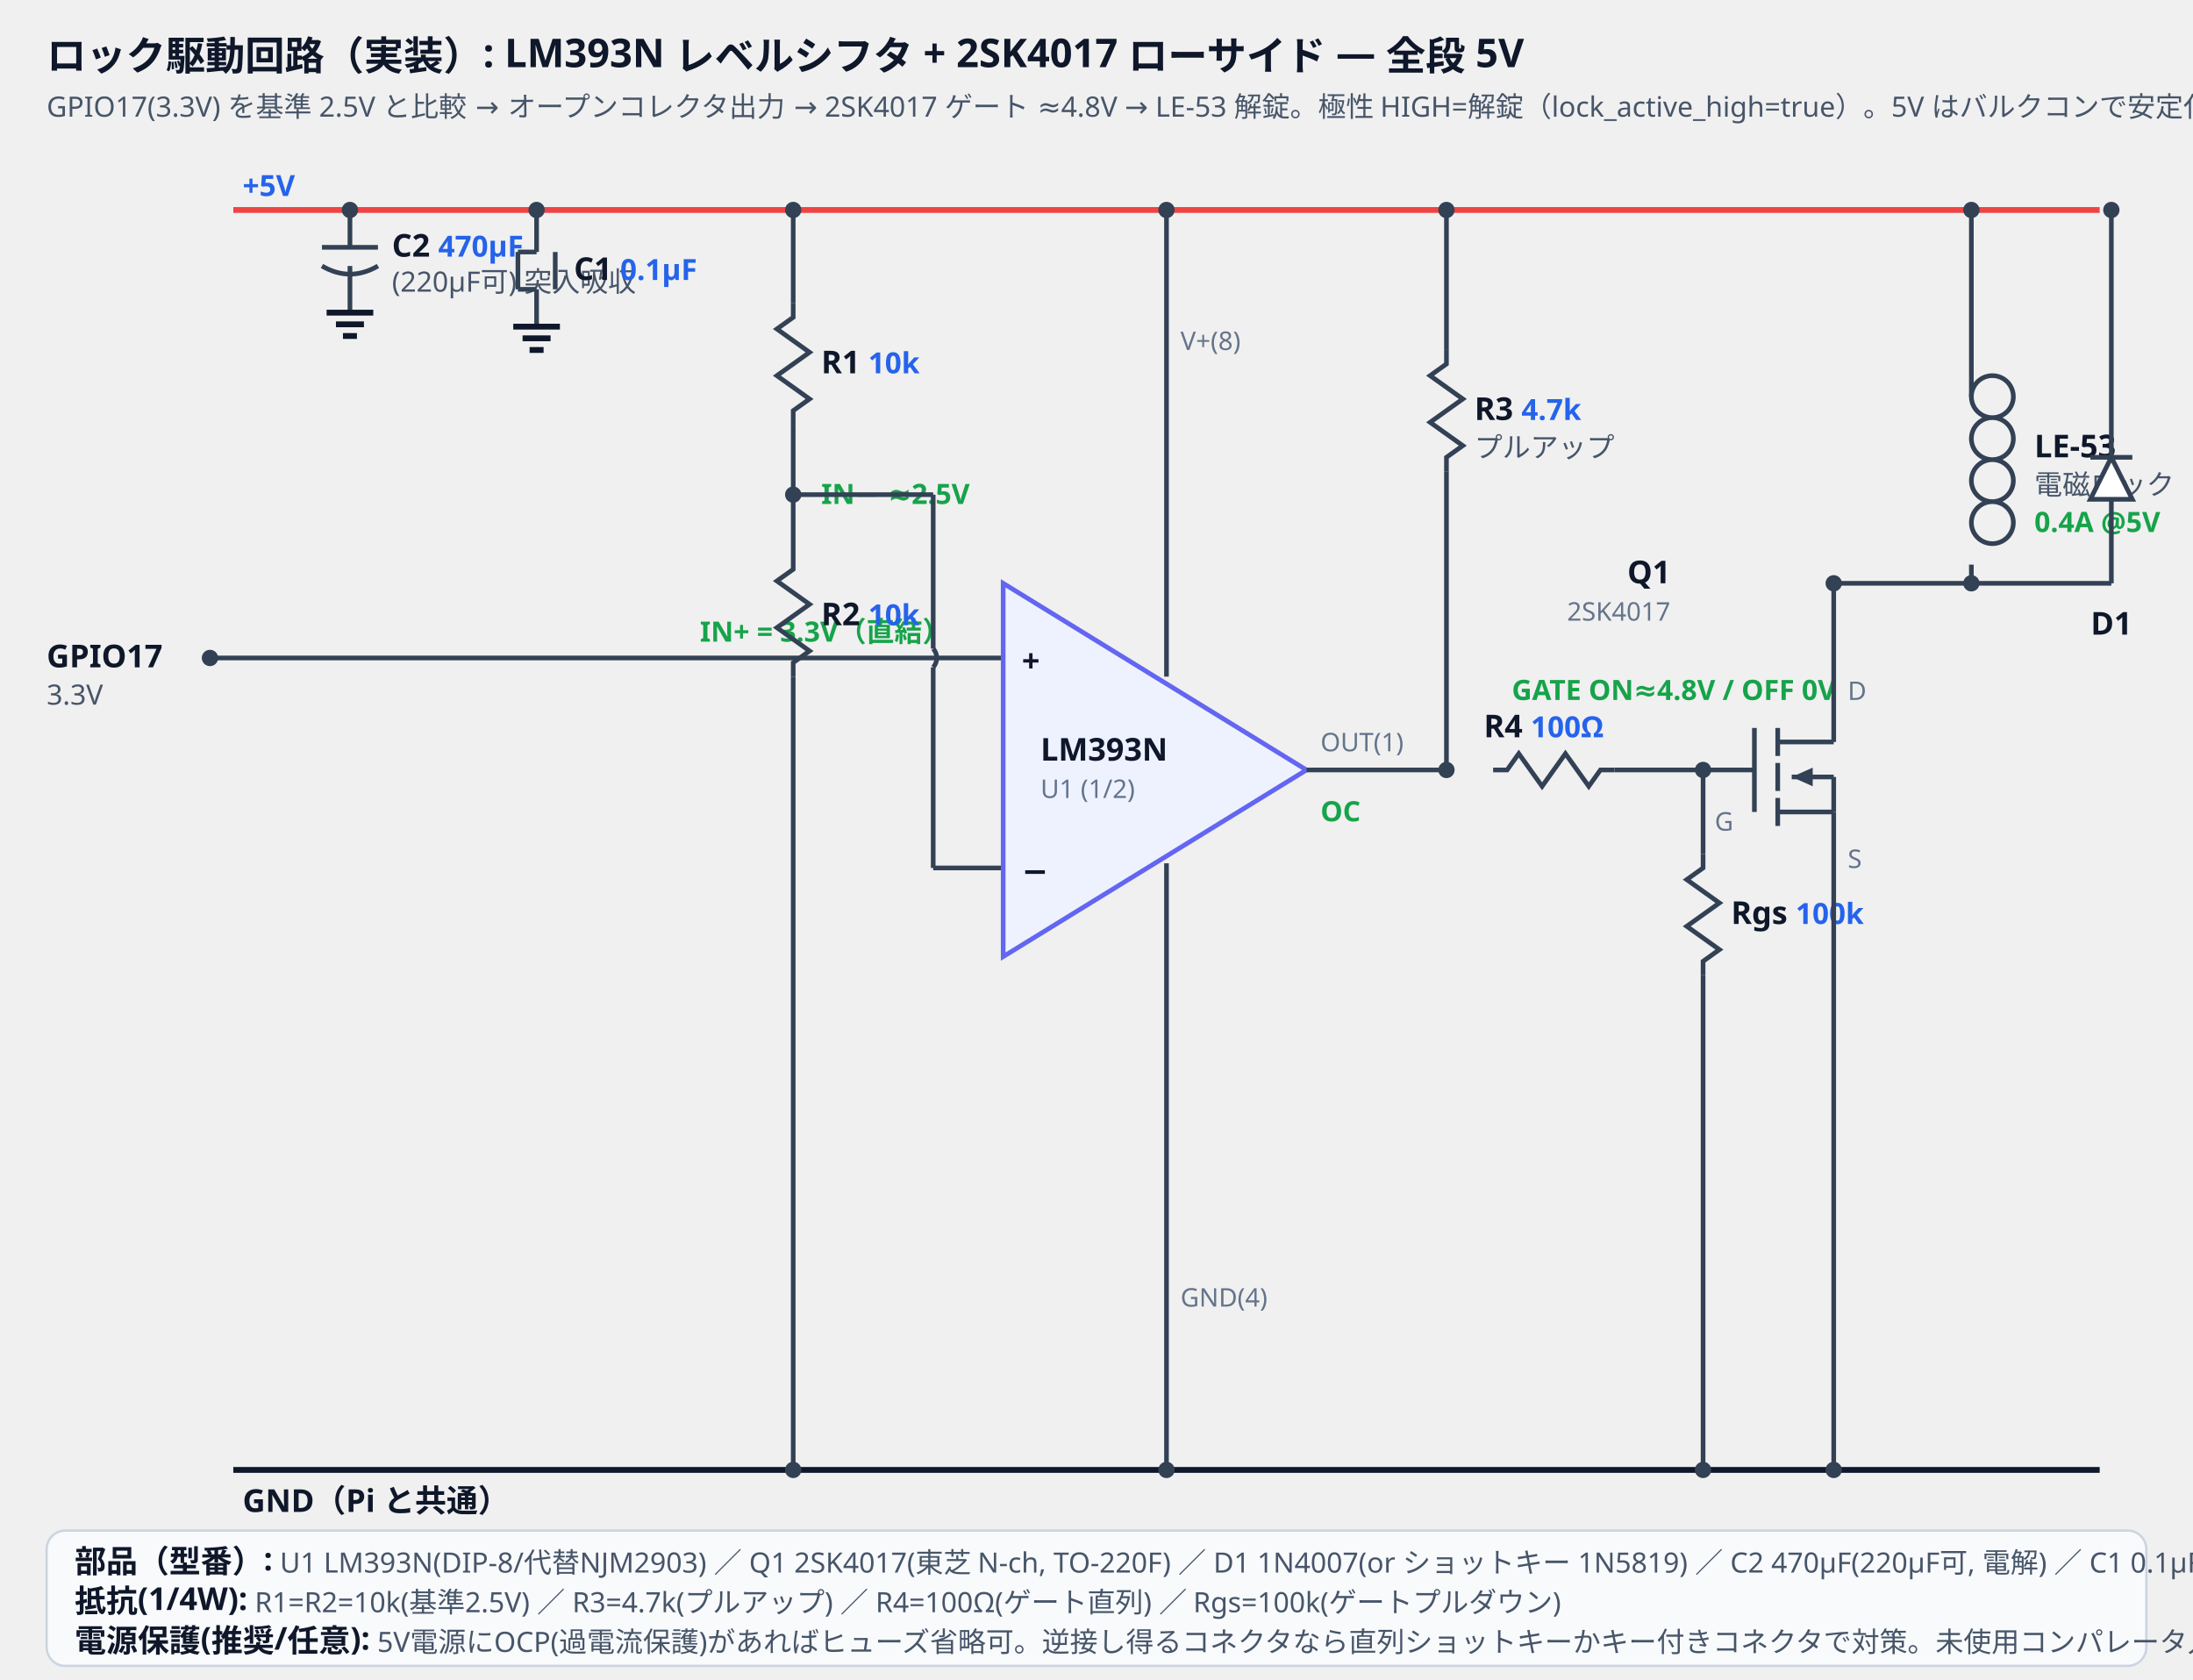
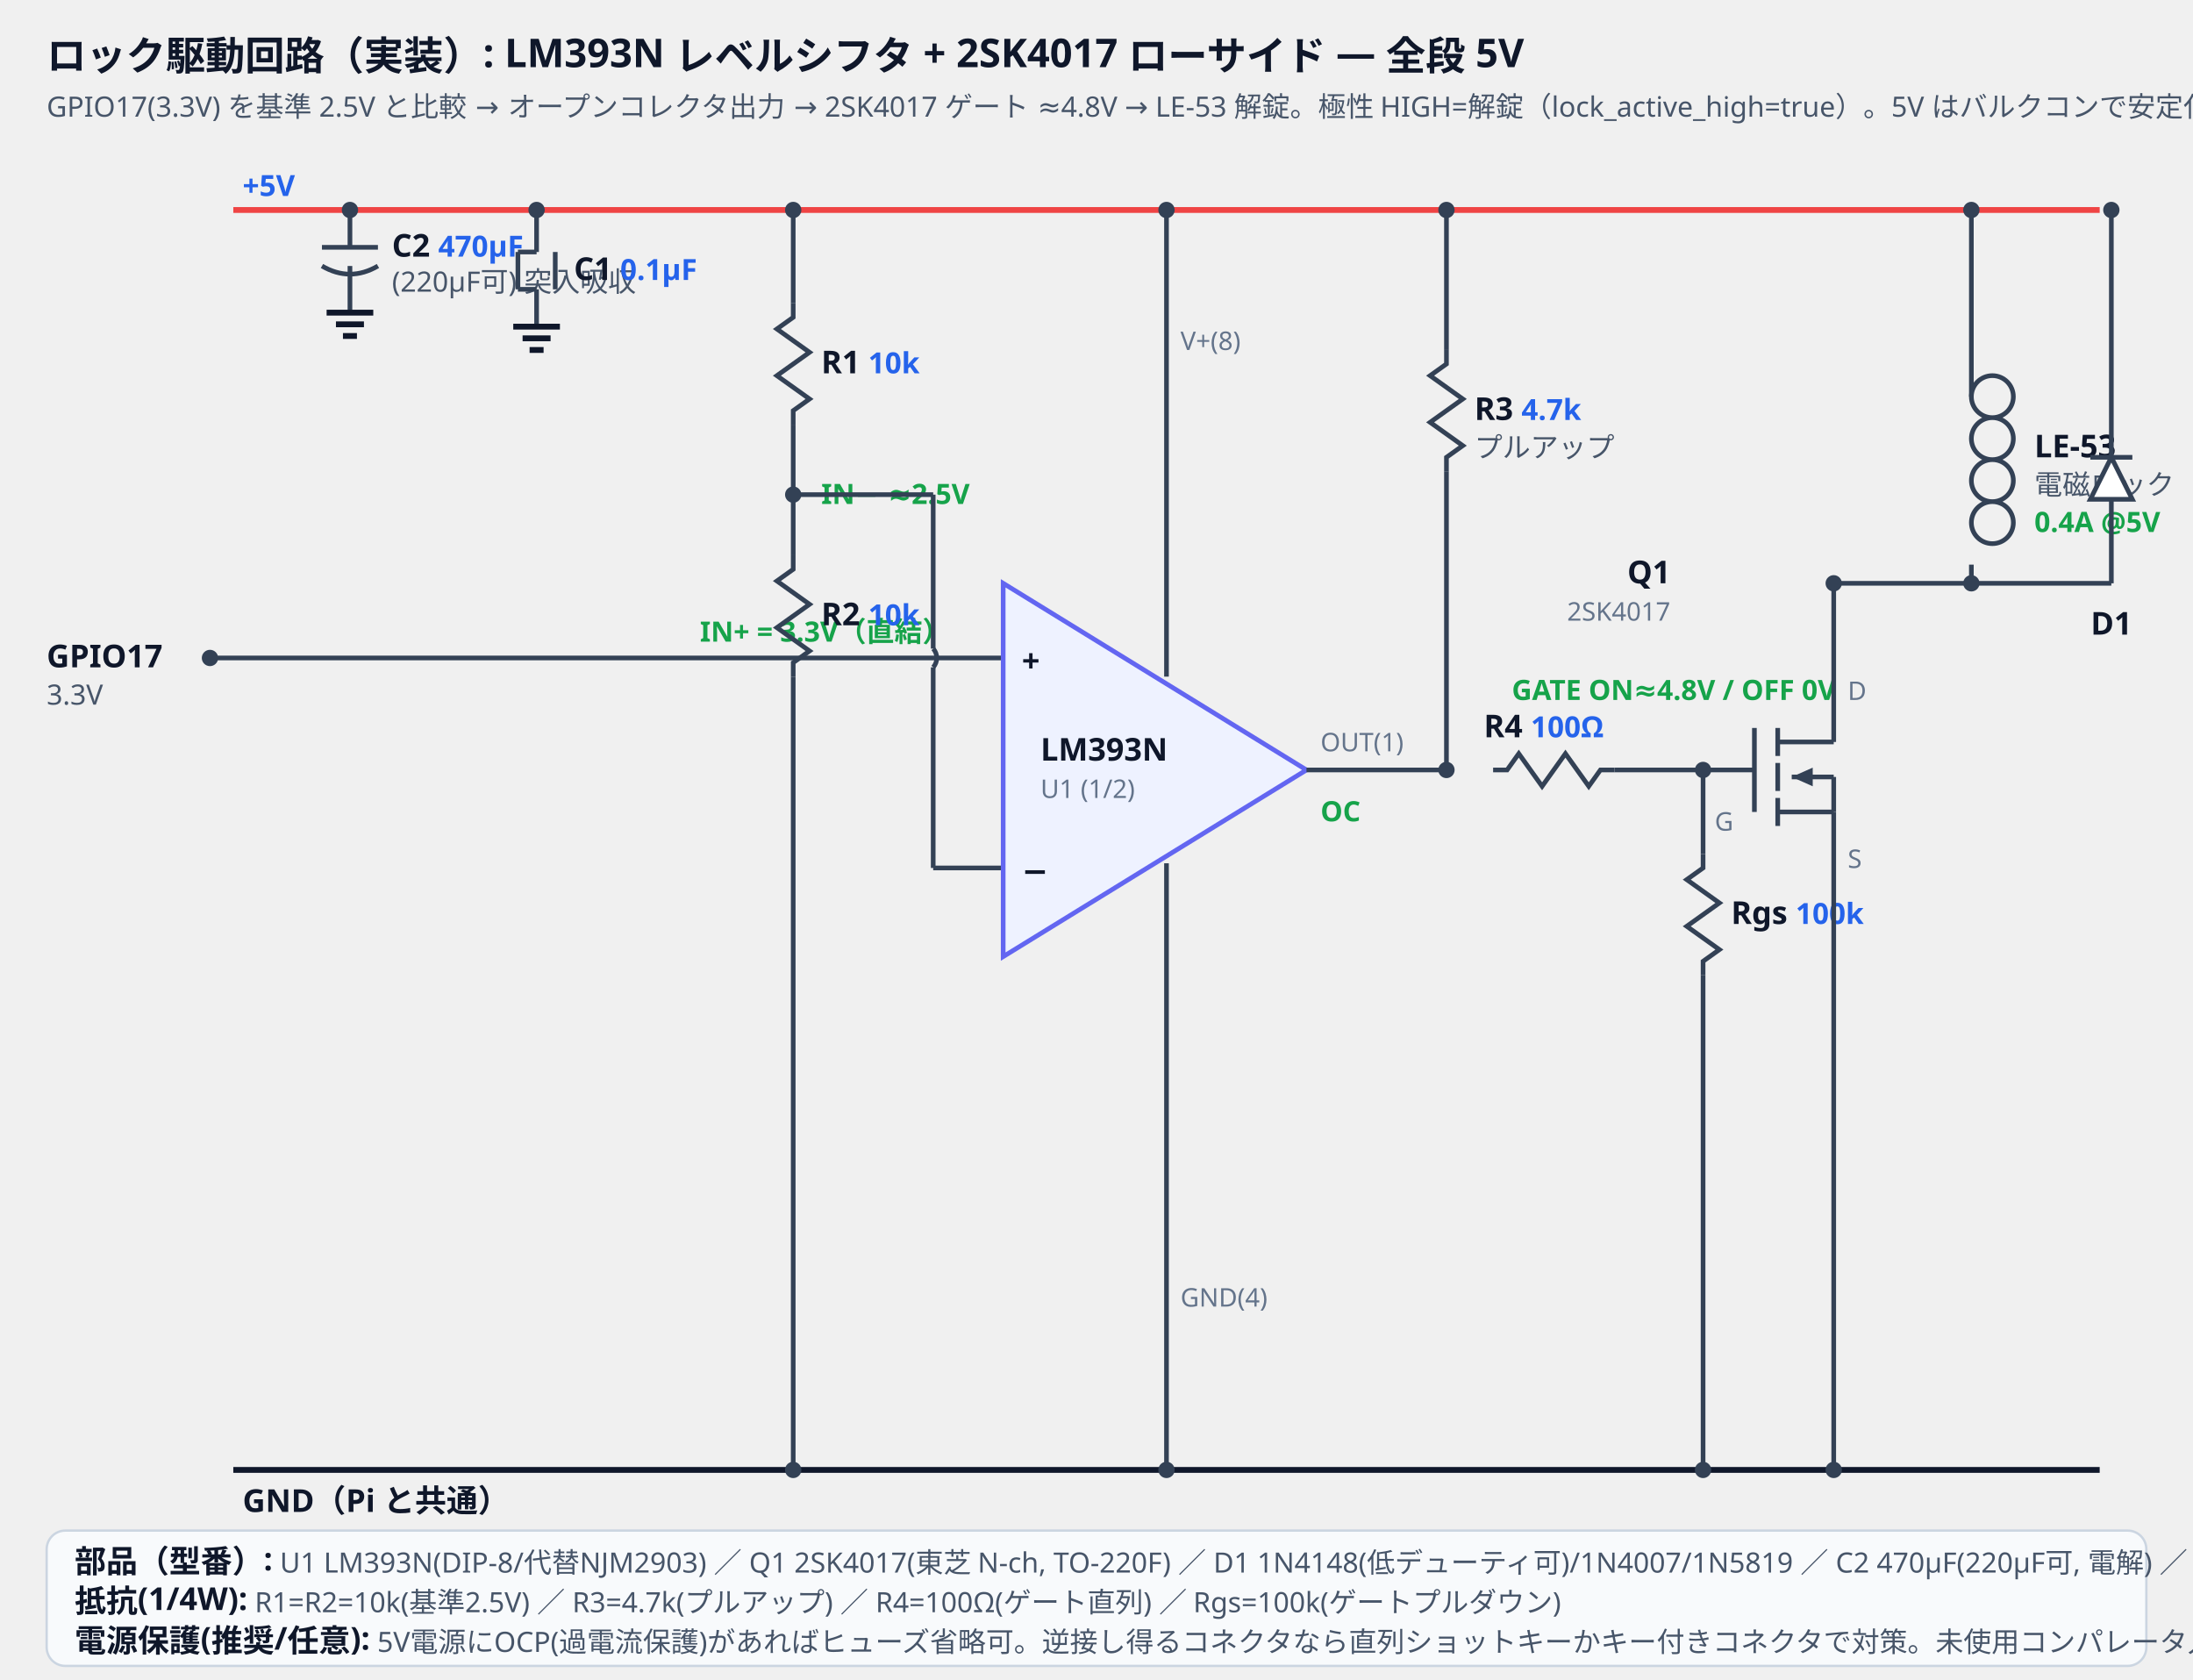
<svg xmlns="http://www.w3.org/2000/svg" viewBox="0 0 940 720" font-family="system-ui,'Segoe UI',sans-serif">
  <style>
    .wire{stroke:#334155;stroke-width:2;fill:none}
    .rail{stroke:#ef4444;stroke-width:2.5;fill:none}
    .gnd{stroke:#0f172a;stroke-width:2.5;fill:none}
    .comp{stroke:#334155;stroke-width:2;fill:none}
    .fillw{stroke:#334155;stroke-width:2;fill:#ffffff}
    .chip{fill:#eef2ff;stroke:#6366f1;stroke-width:2}
    .node{fill:#334155}
    .lbl{font-size:13.5px;font-weight:600;fill:#0f172a}
    .val{font-size:12.5px;font-weight:700;fill:#2563eb}
    .note{font-size:12px;fill:#475569}
    .vcall{font-size:12px;font-weight:700;fill:#16a34a}
    .title{font-size:17px;font-weight:700;fill:#0f172a}
    .pin{font-size:11px;fill:#64748b}
  </style>
  <text x="20" y="30" class="title">ロック駆動回路（実装）: LM393N レベルシフタ + 2SK4017 ローサイド ― 全段 5V</text>
  <text x="20" y="50" class="note">GPIO17(3.3V) を基準 2.5V と比較 → オープンコレクタ出力 → 2SK4017 ゲート ≈4.8V → LE-53 解錠。極性 HIGH=解錠（lock_active_high=true）。5V はバルクコンで安定化。</text>
  <line x1="100" y1="90" x2="900" y2="90" class="rail" />
  <text x="104" y="84" class="val">+5V</text>
  <line x1="100" y1="630" x2="900" y2="630" class="gnd" />
  <text x="104" y="648" class="lbl">GND（Pi と共通）</text>
  <line x1="150" y1="90" x2="150" y2="106" class="wire" />
  <circle cx="150" cy="90" r="3.5" class="node" />
  <line x1="138" y1="106" x2="162" y2="106" class="comp" stroke-width="2.5" />
  <path d="M138,114 q12,7 24,0" class="comp" />
  <line x1="150" y1="114" x2="150" y2="134" class="wire" />
  <line x1="140" y1="134" x2="160" y2="134" class="gnd" />
  <line x1="144" y1="139" x2="156" y2="139" class="gnd" />
  <line x1="147" y1="144" x2="153" y2="144" class="gnd" />
  <text x="168" y="110" class="lbl">C2 <tspan class="val">470µF</tspan>
  </text>
  <text x="168" y="125" class="note">(220µF可) 突入吸収</text>
  <line x1="230" y1="90" x2="230" y2="108" class="wire" />
  <circle cx="230" cy="90" r="3.5" class="node" />
  <line x1="222" y1="108" x2="222" y2="124" class="comp" />
  <line x1="238" y1="108" x2="238" y2="124" class="comp" />
  <line x1="230" y1="108" x2="222" y2="108" class="wire" />
  <line x1="230" y1="124" x2="222" y2="124" class="wire" />
  <line x1="230" y1="124" x2="230" y2="140" class="wire" />
  <line x1="220" y1="140" x2="240" y2="140" class="gnd" />
  <line x1="224" y1="145" x2="236" y2="145" class="gnd" />
  <line x1="227" y1="150" x2="233" y2="150" class="gnd" />
  <text x="246" y="120" class="lbl">C1 <tspan class="val">0.1µF</tspan>
  </text>
  <text x="20" y="286" class="lbl">GPIO17</text>
  <text x="20" y="302" class="note">3.3V</text>
  <circle cx="90" cy="282" r="3.5" class="node" />
  <line x1="90" y1="282" x2="430" y2="282" class="wire" />
  <text x="300" y="275" class="vcall">IN+ = 3.3V（直結）</text>
  <line x1="340" y1="90" x2="340" y2="130" class="wire" />
  <circle cx="340" cy="90" r="3.5" class="node" />
  <polyline points="340,130 340,136 333,141 347,151 333,161 347,171 340,176 340,182" class="comp" />
  <text x="352" y="160" class="lbl">R1 <tspan class="val">10k</tspan>
  </text>
  <line x1="340" y1="182" x2="340" y2="212" class="wire" />
  <circle cx="340" cy="212" r="3.5" class="node" />
  <text x="352" y="216" class="vcall">IN− ≈2.5V</text>
  <polyline points="340,238 340,244 333,249 347,259 333,269 347,279 340,284 340,290" class="comp" />
  <text x="352" y="268" class="lbl">R2 <tspan class="val">10k</tspan>
  </text>
  <line x1="340" y1="212" x2="340" y2="238" class="wire" />
  <line x1="340" y1="290" x2="340" y2="630" class="wire" />
  <circle cx="340" cy="630" r="3.5" class="node" />
  <line x1="340" y1="212" x2="400" y2="212" class="wire" />
  <line x1="400" y1="212" x2="400" y2="278" class="wire" />
  <path d="M400,278 a6,6 0 0 1 0,8" class="wire" />
  <line x1="400" y1="286" x2="400" y2="372" class="wire" />
  <line x1="400" y1="372" x2="430" y2="372" class="wire" />
  <polygon points="430,250 430,410 560,330" class="chip" />
  <text x="446" y="326" class="lbl" font-weight="700">LM393N</text>
  <text x="446" y="342" class="pin">U1 (1/2)</text>
  <text x="438" y="288" class="lbl" font-weight="700">+</text>
  <text x="438" y="378" class="lbl" font-weight="700">−</text>
  <line x1="500" y1="290" x2="500" y2="90" class="wire" />
  <circle cx="500" cy="90" r="3.5" class="node" />
  <text x="506" y="150" class="pin">V+(8)</text>
  <line x1="500" y1="370" x2="500" y2="630" class="wire" />
  <circle cx="500" cy="630" r="3.5" class="node" />
  <text x="506" y="560" class="pin">GND(4)</text>
  <line x1="560" y1="330" x2="620" y2="330" class="wire" />
  <circle cx="620" cy="330" r="3.5" class="node" />
  <text x="566" y="322" class="pin">OUT(1)</text>
  <text x="566" y="352" class="vcall">OC</text>
  <line x1="620" y1="90" x2="620" y2="150" class="wire" />
  <circle cx="620" cy="90" r="3.5" class="node" />
  <polyline points="620,150 620,156 613,161 627,171 613,181 627,191 620,196 620,202" class="comp" />
  <text x="632" y="180" class="lbl">R3 <tspan class="val">4.7k</tspan>
  </text>
  <text x="632" y="196" class="note">プルアップ</text>
  <line x1="620" y1="202" x2="620" y2="330" class="wire" />
  <polyline points="640,330 646,330 651,323 661,337 671,323 681,337 686,330 692,330" class="comp" />
  <text x="636" y="316" class="lbl">R4 <tspan class="val">100Ω</tspan>
  </text>
  <line x1="692" y1="330" x2="730" y2="330" class="wire" />
  <circle cx="730" cy="330" r="3.5" class="node" />
  <text x="648" y="300" class="vcall">GATE ON≈4.8V / OFF 0V</text>
  <line x1="730" y1="330" x2="730" y2="366" class="wire" />
  <polyline points="730,366 730,372 723,377 737,387 723,397 737,407 730,412 730,418" class="comp" />
  <text x="742" y="396" class="lbl">Rgs <tspan class="val">100k</tspan>
  </text>
  <line x1="730" y1="418" x2="730" y2="630" class="wire" />
  <circle cx="730" cy="630" r="3.5" class="node" />
  <line x1="730" y1="330" x2="752" y2="330" class="wire" />
  <line x1="752" y1="312" x2="752" y2="348" class="comp" />
  <line x1="762" y1="312" x2="762" y2="324" class="comp" />
  <line x1="762" y1="327" x2="762" y2="339" class="comp" />
  <line x1="762" y1="342" x2="762" y2="354" class="comp" />
  <line x1="762" y1="318" x2="786" y2="318" class="wire" />
  <line x1="786" y1="318" x2="786" y2="250" class="wire" />
  <circle cx="786" cy="250" r="3.5" class="node" />
  <line x1="762" y1="348" x2="786" y2="348" class="wire" />
  <line x1="786" y1="348" x2="786" y2="630" class="wire" />
  <circle cx="786" cy="630" r="3.5" class="node" />
  <line x1="786" y1="333" x2="786" y2="348" class="wire" />
  <line x1="786" y1="333" x2="768" y2="333" class="wire" />
  <polygon points="768,333 777,329 777,337" class="node" />
  <text x="792" y="300" class="pin">D</text>
  <text x="792" y="372" class="pin">S</text>
  <text x="735" y="356" class="pin">G</text>
  <text x="716" y="250" class="lbl" text-anchor="end">Q1</text>
  <text x="716" y="266" class="pin" text-anchor="end">2SK4017</text>
  <line x1="786" y1="250" x2="845" y2="250" class="wire" />
  <circle cx="845" cy="250" r="3.5" class="node" />
  <line x1="845" y1="90" x2="845" y2="170" class="wire" />
  <circle cx="845" cy="90" r="3.5" class="node" />
  <path d="M845,170 a9,9 0 0 1 18,0 a9,9 0 0 1 -18,0 M845,188 a9,9 0 0 1 18,0 a9,9 0 0 1 -18,0 M845,206 a9,9 0 0 1 18,0 a9,9 0 0 1 -18,0 M845,224 a9,9 0 0 1 18,0 a9,9 0 0 1 -18,0" class="comp" />
  <line x1="845" y1="242" x2="845" y2="250" class="wire" />
  <text x="872" y="196" class="lbl">LE-53</text>
  <text x="872" y="212" class="note">電磁ロック</text>
  <text x="872" y="228" class="vcall">0.4A @5V</text>
  <line x1="845" y1="250" x2="905" y2="250" class="wire" />
  <line x1="905" y1="250" x2="905" y2="214" class="wire" />
  <polygon points="896,214 914,214 905,196" class="fillw" />
  <line x1="896" y1="196" x2="914" y2="196" class="comp" stroke-width="2.5" />
  <line x1="905" y1="196" x2="905" y2="90" class="wire" />
  <circle cx="905" cy="90" r="3.5" class="node" />
  <text x="905" y="272" class="lbl" text-anchor="middle">D1</text>
  <rect x="20" y="656" width="900" height="58" rx="8" fill="#f8fafc" stroke="#cbd5e1" />
  <text x="32" y="674" class="note">
-     <tspan class="lbl">部品（型番）:</tspan> U1 LM393N(DIP-8/代替NJM2903) ／ Q1 2SK4017(東芝 N-ch, TO-220F) ／ D1 1N4007(or ショットキー 1N5819) ／ C2 470µF(220µF可, 電解) ／ C1 0.1µF 積セラ</text>
+     <tspan class="lbl">部品（型番）:</tspan> U1 LM393N(DIP-8/代替NJM2903) ／ Q1 2SK4017(東芝 N-ch, TO-220F) ／ D1 1N4148(低デューティ可)/1N4007/1N5819 ／ C2 470µF(220µF可, 電解) ／ C1 0.1µF 積セラ</text>
  <text x="32" y="691" class="note">
    <tspan class="lbl">抵抗(1/4W):</tspan> R1=R2=10k(基準2.5V) ／ R3=4.7k(プルアップ) ／ R4=100Ω(ゲート直列) ／ Rgs=100k(ゲートプルダウン)</text>
  <text x="32" y="708" class="note">
    <tspan class="lbl">電源保護(推奨/任意):</tspan> 5V電源にOCP(過電流保護)があればヒューズ省略可。逆接し得るコネクタなら直列ショットキーかキー付きコネクタで対策。未使用コンパレータ入力は +=GND/−=+5V 固定。施錠検知は cam_switch_sense.svg。</text>
</svg>
